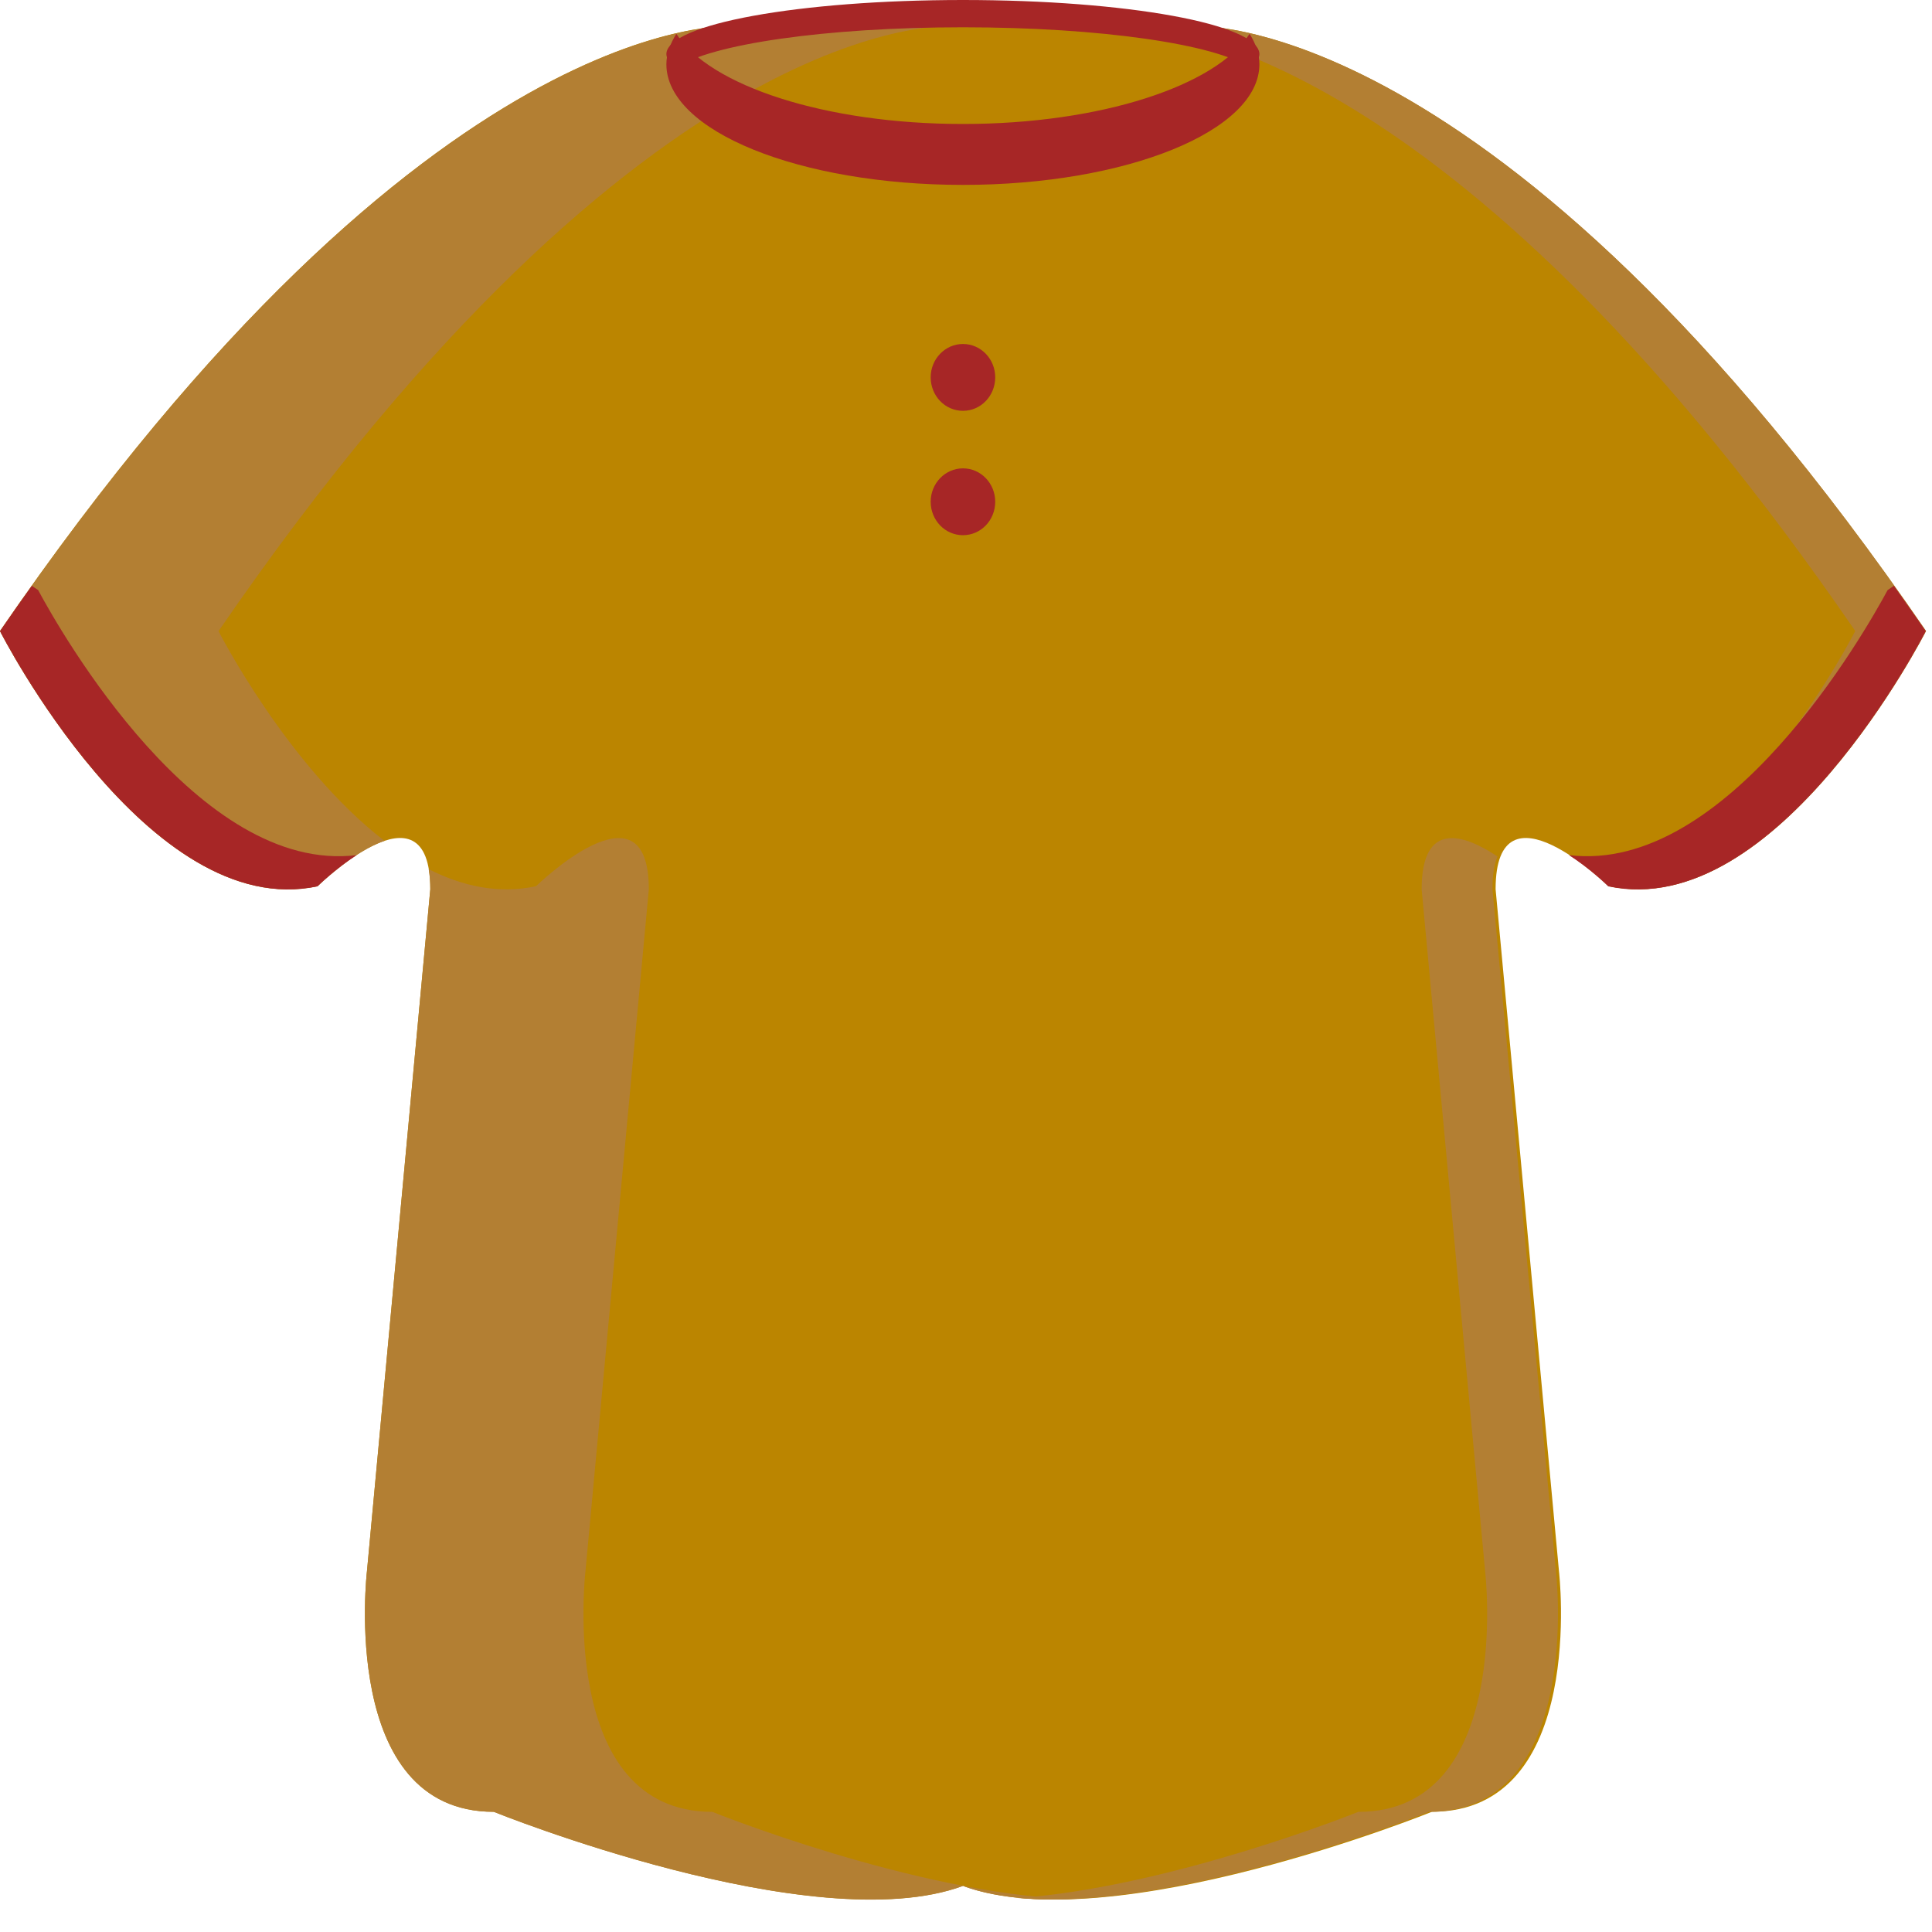
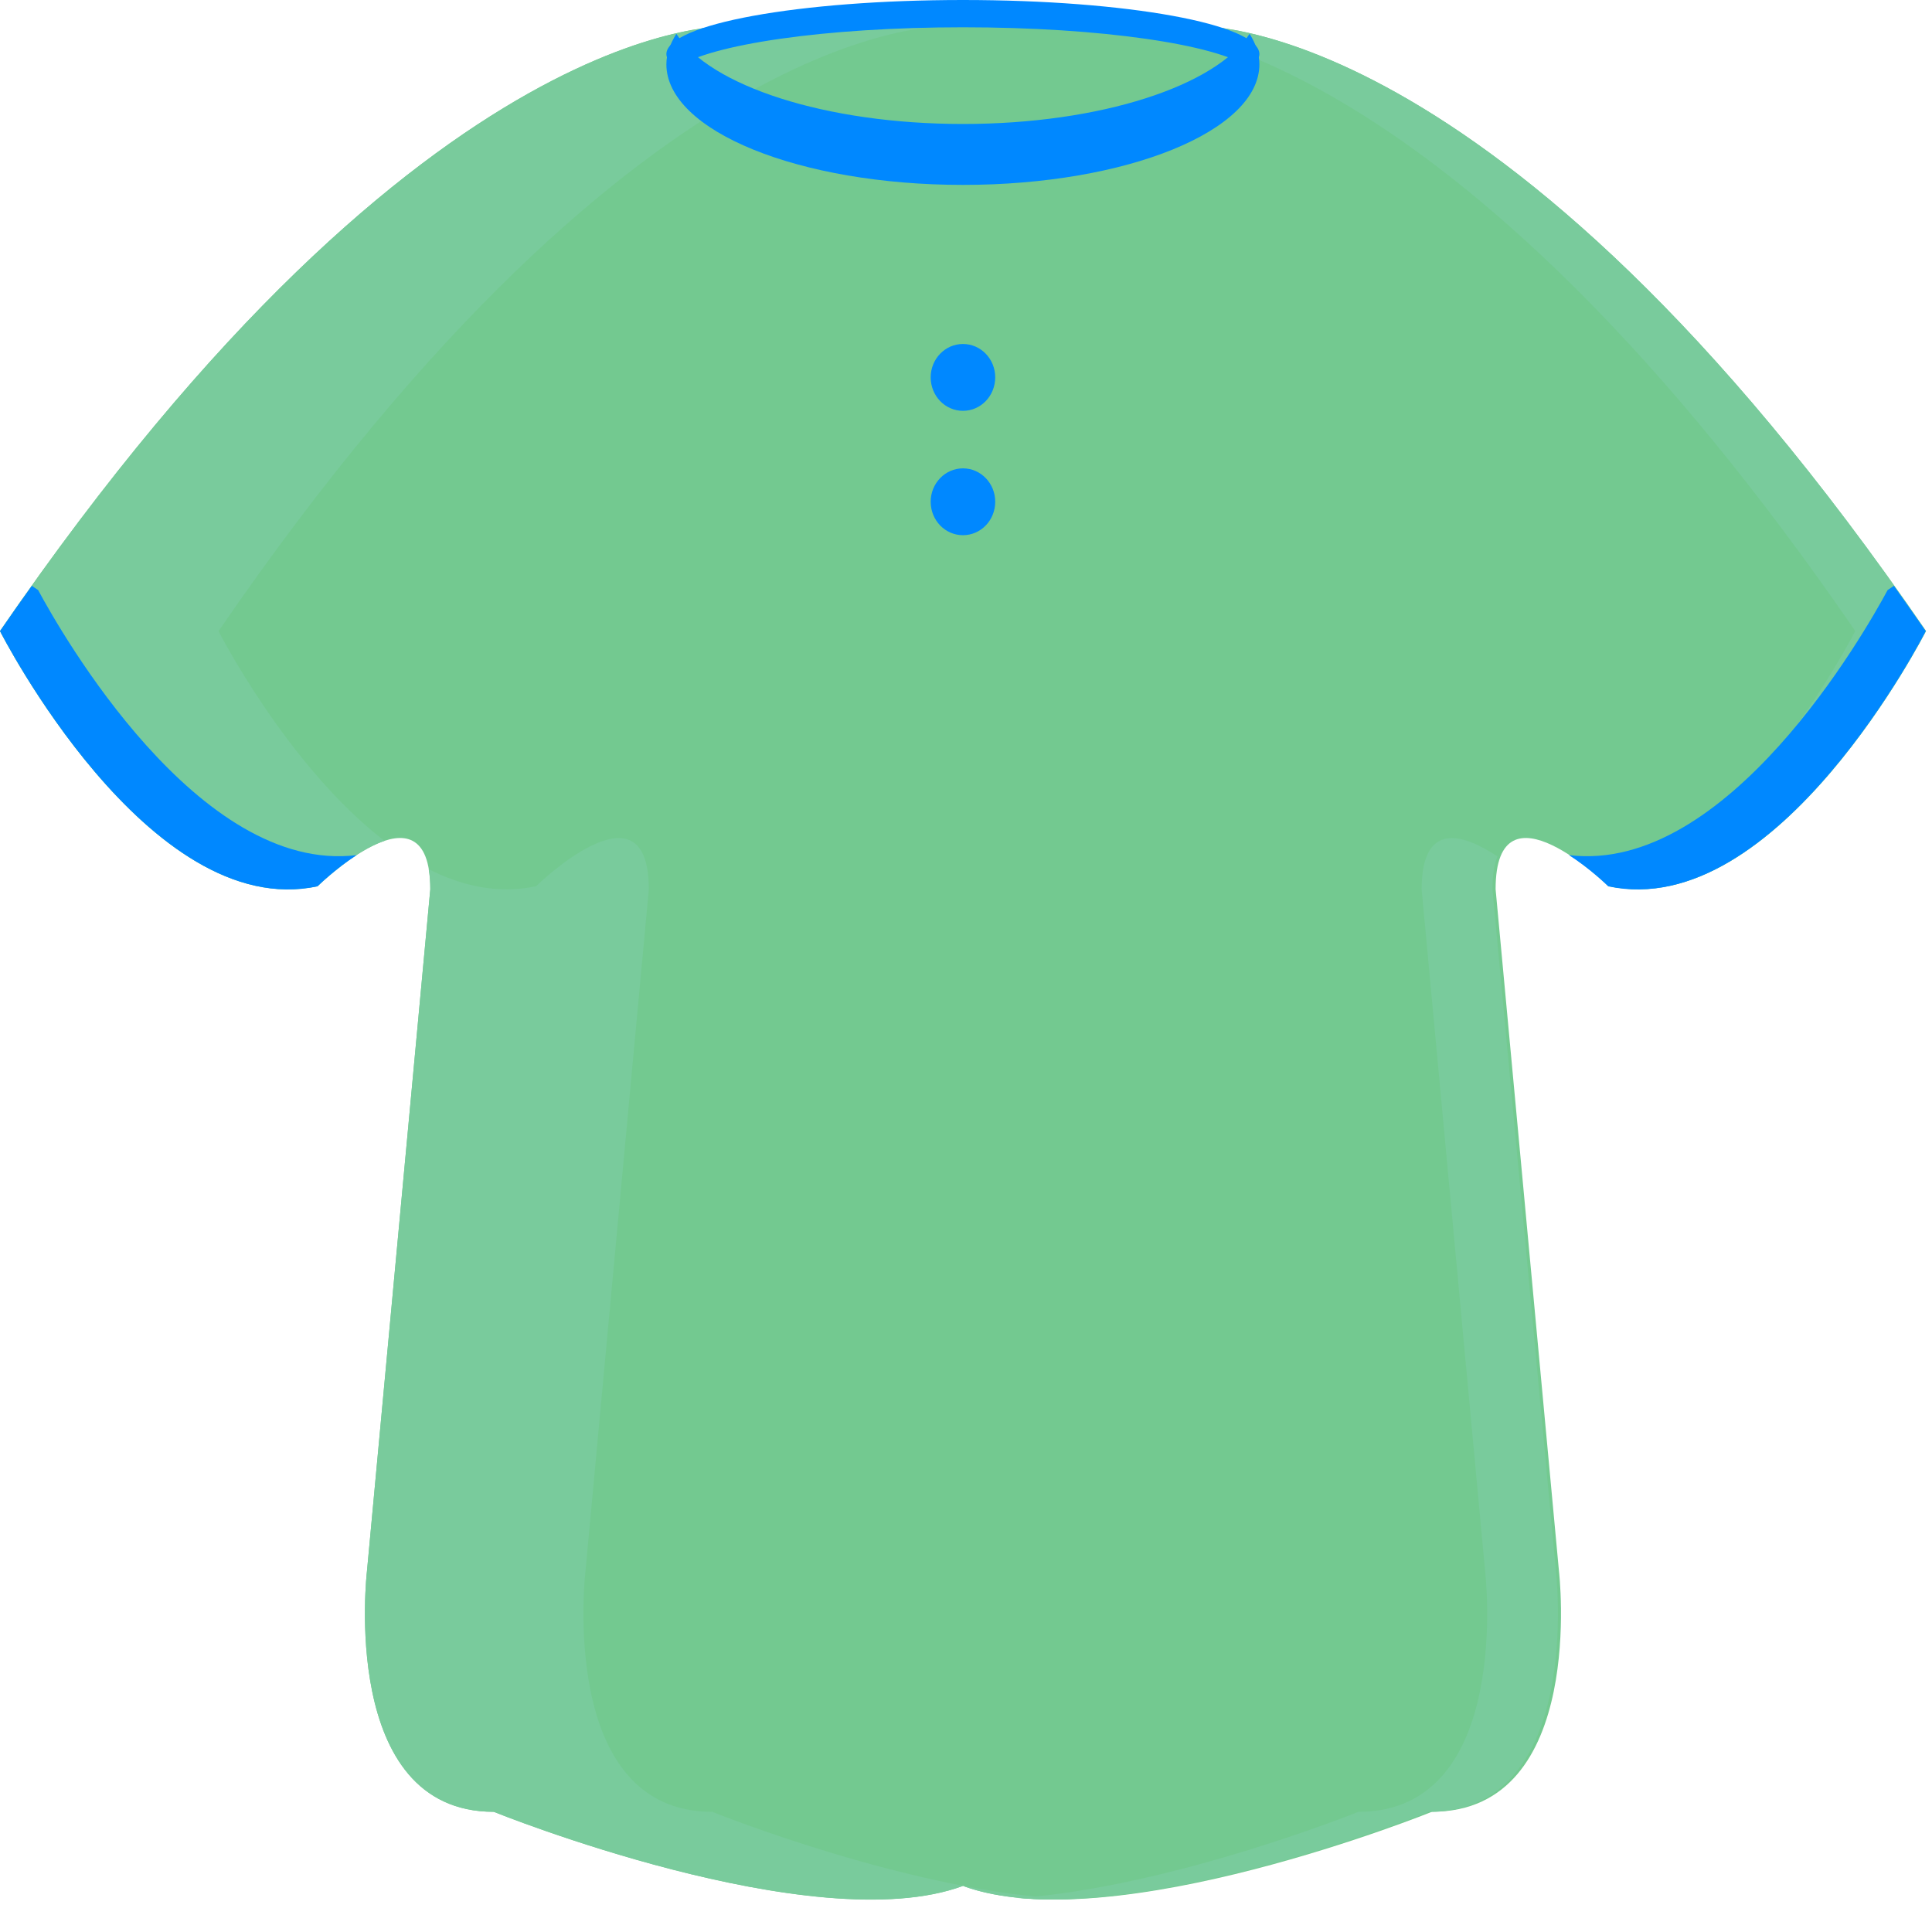
<svg xmlns="http://www.w3.org/2000/svg" viewBox="0 0 64 64" enable-background="new 0 0 64 64" id="svg2" version="1.1">
  <defs id="defs34" />
  <g fill-rule="evenodd" id="g4">
-     <path fill="#089083" d="m39.493.863h-6.545-1.049-1.049-6.545c0 0-10.05-.724-24.305 20.04 0 0 4.907 9.657 10.518 8.451 0 0 3.736-3.656 3.736.104l-2.098 22.589c0 0-.938 7.97 4.201 7.97 0 0 10.587 4.279 15.542 2.455 4.957 1.824 15.537-2.455 15.537-2.455 5.145 0 4.207-7.97 4.207-7.97l-2.099-22.589c0-3.76 3.736-.104 3.736-.104 5.611 1.206 10.518-8.451 10.518-8.451-14.254-20.768-24.305-20.04-24.305-20.04" id="path6" style="fill:#bb8500;fill-opacity:1" />
-     <g fill="#02786a" id="g8" style="opacity:1;fill:#b37f33;fill-opacity:1">
-       <path d="m39.493.863h-2.085c1.663.055 11.126 1.226 24.05 20.04 0 0-3.65 7.172-8.249 8.378.043.04.076.073.076.073 5.611 1.206 10.518-8.451 10.518-8.451-14.254-20.768-24.305-20.04-24.305-20.04" id="path10" style="fill:#b37f33;fill-opacity:1" />
-       <path d="m49.44 29.461c0-.479.059-.833.165-1.09-1.093-.728-2.511-1.224-2.511 1.09l2.103 22.593c0 0 .938 7.966-4.201 7.966 0 0-6.146 2.479-11.262 2.855 5.339.482 13.604-2.855 13.604-2.855 5.139 0 4.205-7.966 4.205-7.966l-2.103-22.593" id="path12" style="fill:#b37f33;fill-opacity:1" />
-       <path d="m7.239 20.907c14.254-20.768 24.305-20.04 24.305-20.04h3.974-2.569-1.049-1.05-6.545c0 0-10.05-.724-24.305 20.04 0 0 4.907 9.657 10.518 8.451 0 0 1.187-1.161 2.22-1.502-3.22-2.476-5.499-6.949-5.499-6.949" id="path14" style="fill:#b37f33;fill-opacity:1" />
-       <path d="m23.597 60.02c-5.14 0-4.203-7.97-4.203-7.97l2.099-22.589c0-3.76-3.736-.104-3.736-.104-1.233.265-2.434.004-3.556-.565.033.19.053.408.053.669l-2.098 22.589c0 0-.938 7.97 4.201 7.97 0 0 10.587 4.279 15.542 2.455 1.016.372 2.269.486 3.619.436-5.233-.189-11.921-2.891-11.921-2.891" id="path16" style="fill:#b37f33;fill-opacity:1" />
+     <path fill="#089083" d="m39.493.863h-6.545-1.049-1.049-6.545c0 0-10.05-.724-24.305 20.04 0 0 4.907 9.657 10.518 8.451 0 0 3.736-3.656 3.736.104l-2.098 22.589c0 0-.938 7.97 4.201 7.97 0 0 10.587 4.279 15.542 2.455 4.957 1.824 15.537-2.455 15.537-2.455 5.145 0 4.207-7.97 4.207-7.97l-2.099-22.589c0-3.76 3.736-.104 3.736-.104 5.611 1.206 10.518-8.451 10.518-8.451-14.254-20.768-24.305-20.04-24.305-20.04" id="path6" style="fill:#73c990;fill-opacity:1" />
+     <g fill="#02786a" id="g8" style="opacity:1;fill:#79cb9c;fill-opacity:1">
+       <path d="m39.493.863h-2.085c1.663.055 11.126 1.226 24.05 20.04 0 0-3.65 7.172-8.249 8.378.043.04.076.073.076.073 5.611 1.206 10.518-8.451 10.518-8.451-14.254-20.768-24.305-20.04-24.305-20.04" id="path10" style="fill:#79cb9c;fill-opacity:1" />
+       <path d="m49.44 29.461c0-.479.059-.833.165-1.09-1.093-.728-2.511-1.224-2.511 1.09l2.103 22.593c0 0 .938 7.966-4.201 7.966 0 0-6.146 2.479-11.262 2.855 5.339.482 13.604-2.855 13.604-2.855 5.139 0 4.205-7.966 4.205-7.966l-2.103-22.593" id="path12" style="fill:#79cb9c;fill-opacity:1" />
+       <path d="m7.239 20.907c14.254-20.768 24.305-20.04 24.305-20.04h3.974-2.569-1.049-1.05-6.545c0 0-10.05-.724-24.305 20.04 0 0 4.907 9.657 10.518 8.451 0 0 1.187-1.161 2.22-1.502-3.22-2.476-5.499-6.949-5.499-6.949" id="path14" style="fill:#79cb9c;fill-opacity:1" />
+       <path d="m23.597 60.02c-5.14 0-4.203-7.97-4.203-7.97l2.099-22.589c0-3.76-3.736-.104-3.736-.104-1.233.265-2.434.004-3.556-.565.033.19.053.408.053.669l-2.098 22.589c0 0-.938 7.97 4.201 7.97 0 0 10.587 4.279 15.542 2.455 1.016.372 2.269.486 3.619.436-5.233-.189-11.921-2.891-11.921-2.891" id="path16" style="fill:#79cb9c;fill-opacity:1" />
    </g>
-     <g fill="#34484c" id="g18" style="fill:#a72626;fill-opacity:1">
-       <path d="m1.263 19.547c-.073-.045-.137-.096-.208-.141-.351.486-.7.984-1.055 1.5 0 0 4.907 9.657 10.518 8.455 0 0 .588-.579 1.296-1.034-5.236.642-9.798-7.379-10.551-8.78" id="path20" style="fill:#a72626;fill-opacity:1" />
-       <path d="m62.53 19.547c.066-.045.138-.096.208-.141.345.486.694.984 1.055 1.5 0 0-4.906 9.657-10.518 8.455 0 0-.586-.579-1.302-1.034 5.243.642 9.804-7.379 10.557-8.78" id="path22" style="fill:#a72626;fill-opacity:1" />
-       <path d="m31.899 4.107c-4.567 0-8.39-1.269-9.494-2.987-.204.326-.33.661-.33 1.01 0 2.207 4.401 3.995 9.824 3.995 5.423 0 9.82-1.789 9.82-3.995 0-.349-.121-.685-.325-1.01-1.105 1.718-4.927 2.987-9.495 2.987" id="path24" style="fill:#a72626;fill-opacity:1" />
-       <path d="m31.899.904c4.568 0 8.39.566 9.495 1.339.204-.147.325-.296.325-.449 0-.996-4.396-1.794-9.82-1.794-5.422 0-9.824.798-9.824 1.794 0 .153.126.302.33.449 1.104-.772 4.927-1.339 9.494-1.339" id="path26" style="fill:#a72626;fill-opacity:1" />
-       <path d="m32.968 12.499c0 .614-.475 1.11-1.069 1.11-.592 0-1.069-.496-1.069-1.11 0-.606.477-1.104 1.069-1.104.594 0 1.069.498 1.069 1.104" id="path28" style="fill:#a72626;fill-opacity:1" />
-       <path d="m32.968 16.621c0 .612-.475 1.108-1.069 1.108-.592 0-1.069-.496-1.069-1.108 0-.608.477-1.106 1.069-1.106.594 0 1.069.498 1.069 1.106" id="path30" style="fill:#a72626;fill-opacity:1" />
+     <g fill="#34484c" id="g18" style="fill:#0088ff;fill-opacity:1">
+       <path d="m1.263 19.547c-.073-.045-.137-.096-.208-.141-.351.486-.7.984-1.055 1.5 0 0 4.907 9.657 10.518 8.455 0 0 .588-.579 1.296-1.034-5.236.642-9.798-7.379-10.551-8.78" id="path20" style="fill:#0088ff;fill-opacity:1" />
+       <path d="m62.53 19.547c.066-.045.138-.096.208-.141.345.486.694.984 1.055 1.5 0 0-4.906 9.657-10.518 8.455 0 0-.586-.579-1.302-1.034 5.243.642 9.804-7.379 10.557-8.78" id="path22" style="fill:#0088ff;fill-opacity:1" />
+       <path d="m31.899 4.107c-4.567 0-8.39-1.269-9.494-2.987-.204.326-.33.661-.33 1.01 0 2.207 4.401 3.995 9.824 3.995 5.423 0 9.82-1.789 9.82-3.995 0-.349-.121-.685-.325-1.01-1.105 1.718-4.927 2.987-9.495 2.987" id="path24" style="fill:#0088ff;fill-opacity:1" />
+       <path d="m31.899.904c4.568 0 8.39.566 9.495 1.339.204-.147.325-.296.325-.449 0-.996-4.396-1.794-9.82-1.794-5.422 0-9.824.798-9.824 1.794 0 .153.126.302.33.449 1.104-.772 4.927-1.339 9.494-1.339" id="path26" style="fill:#0088ff;fill-opacity:1" />
+       <path d="m32.968 12.499c0 .614-.475 1.11-1.069 1.11-.592 0-1.069-.496-1.069-1.11 0-.606.477-1.104 1.069-1.104.594 0 1.069.498 1.069 1.104" id="path28" style="fill:#0088ff;fill-opacity:1" />
+       <path d="m32.968 16.621c0 .612-.475 1.108-1.069 1.108-.592 0-1.069-.496-1.069-1.108 0-.608.477-1.106 1.069-1.106.594 0 1.069.498 1.069 1.106" id="path30" style="fill:#0088ff;fill-opacity:1" />
    </g>
  </g>
</svg>
